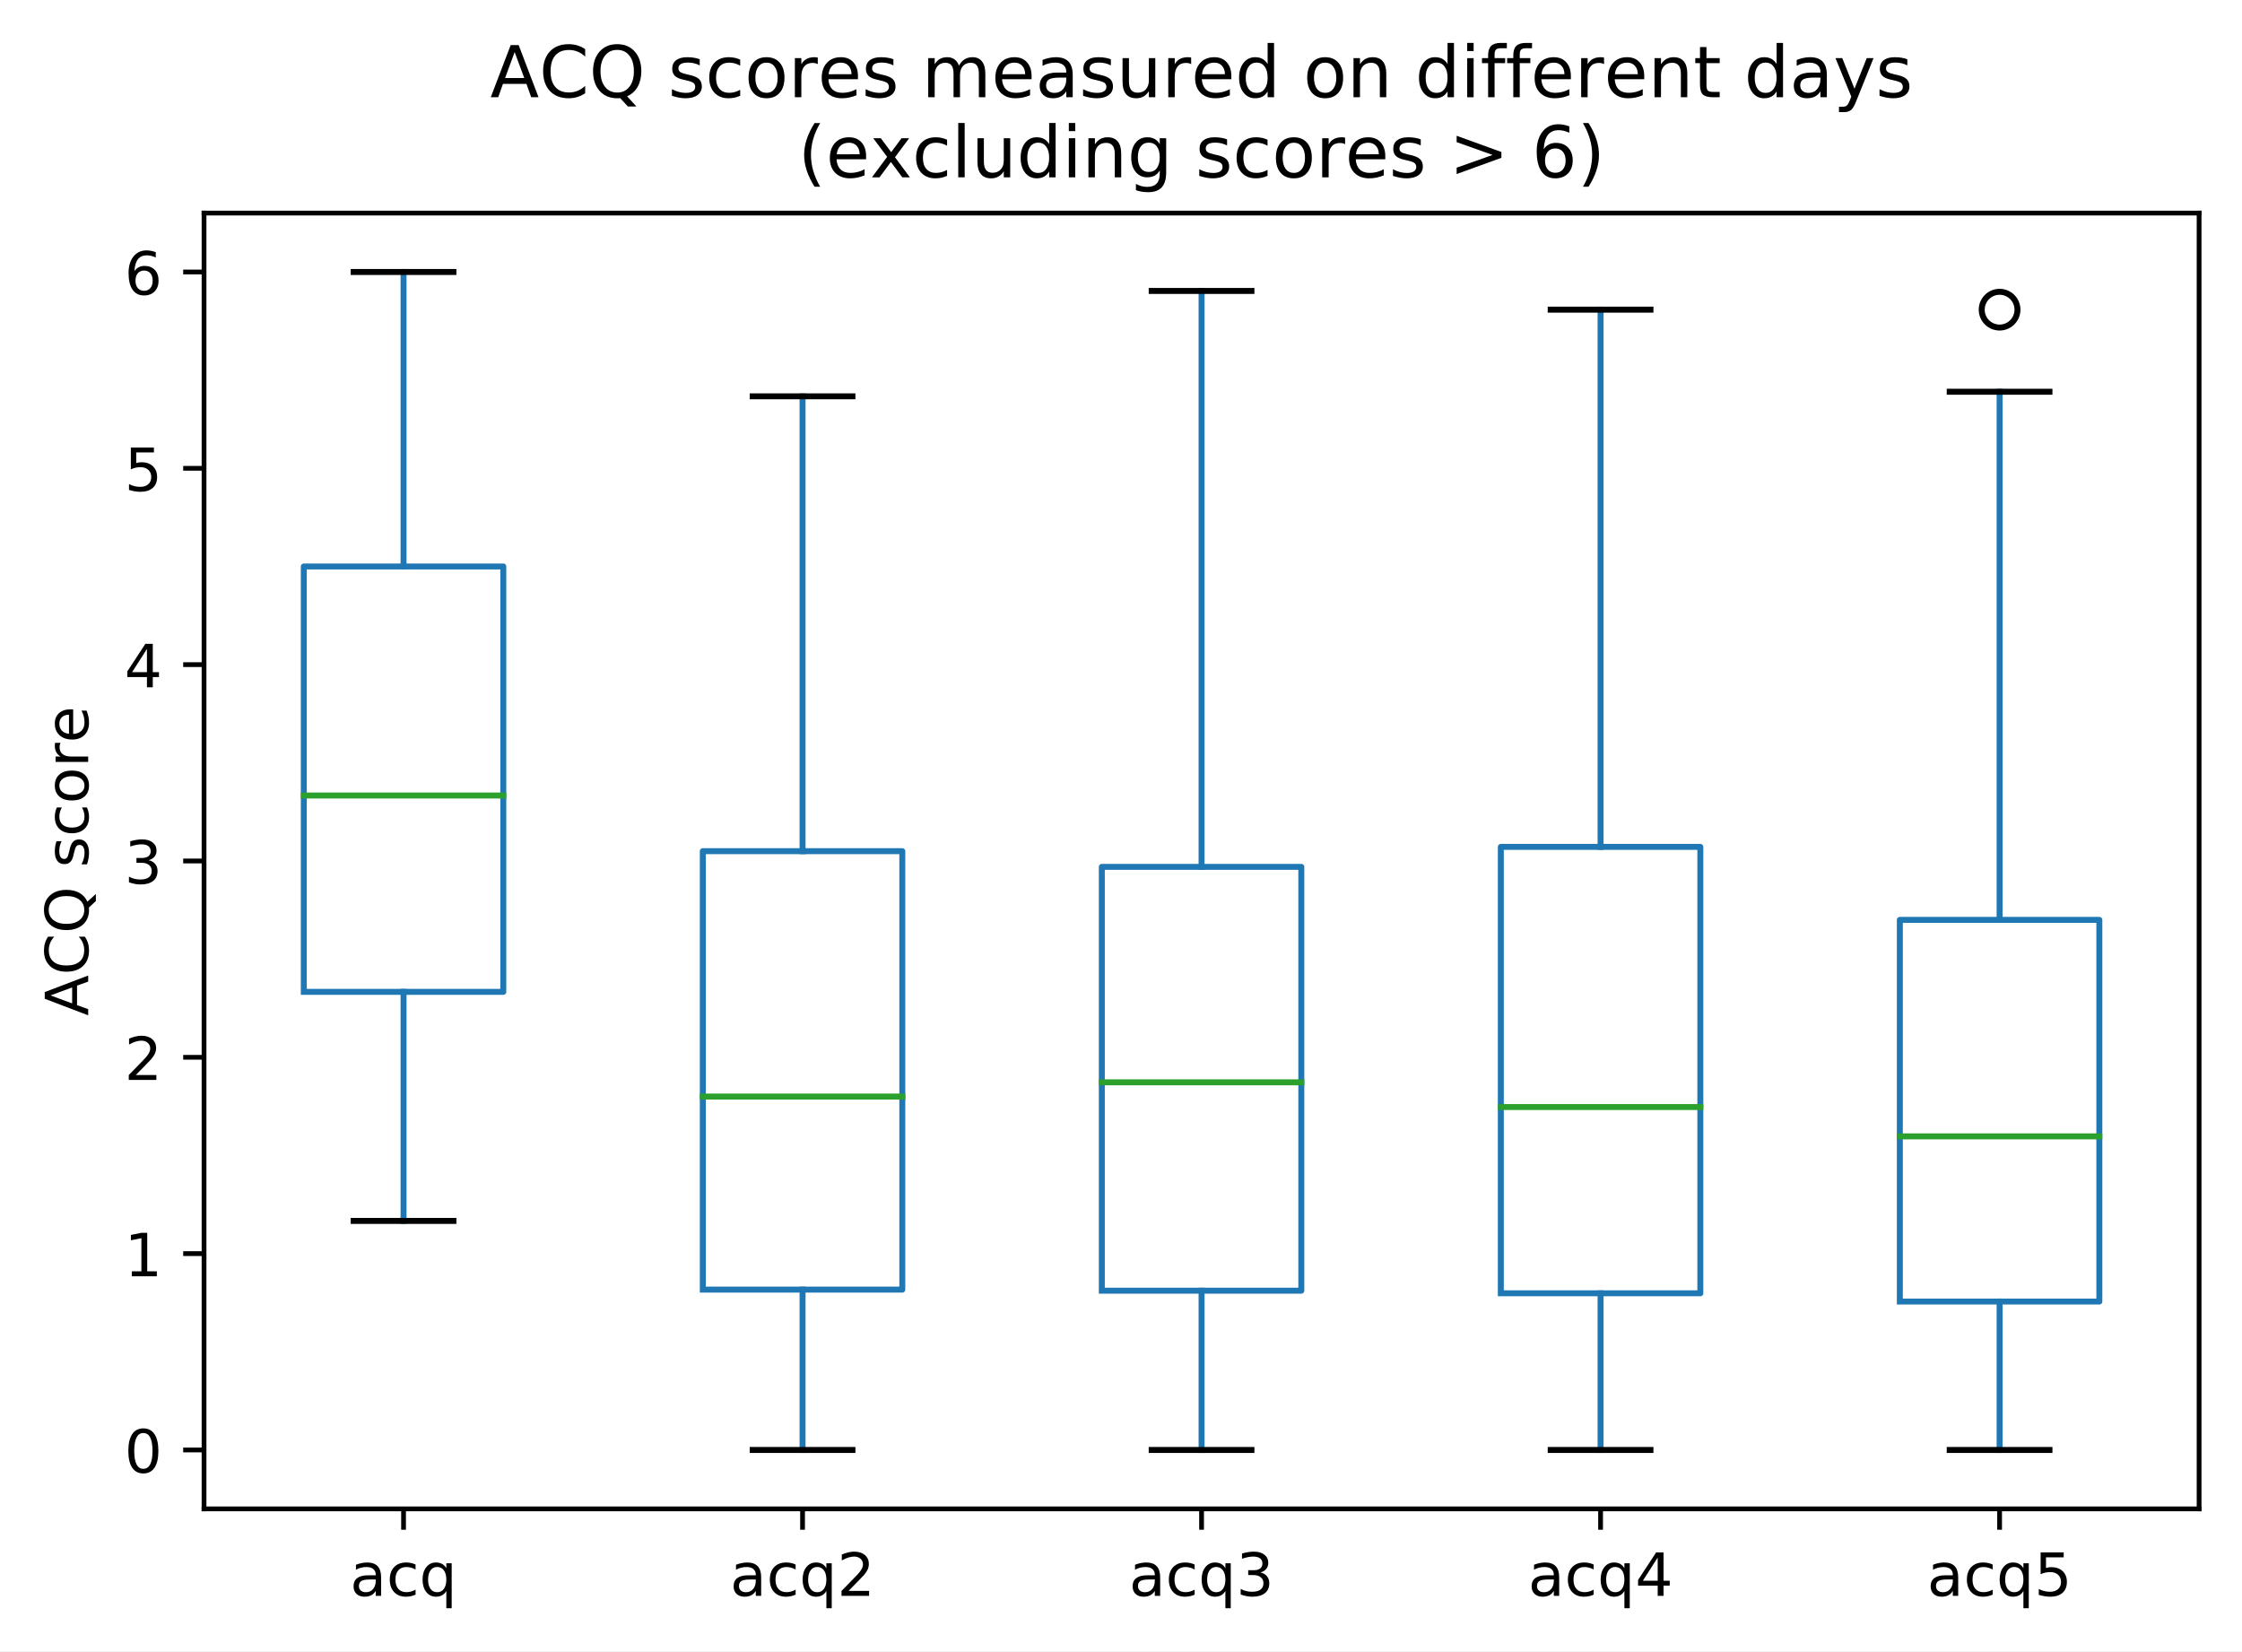
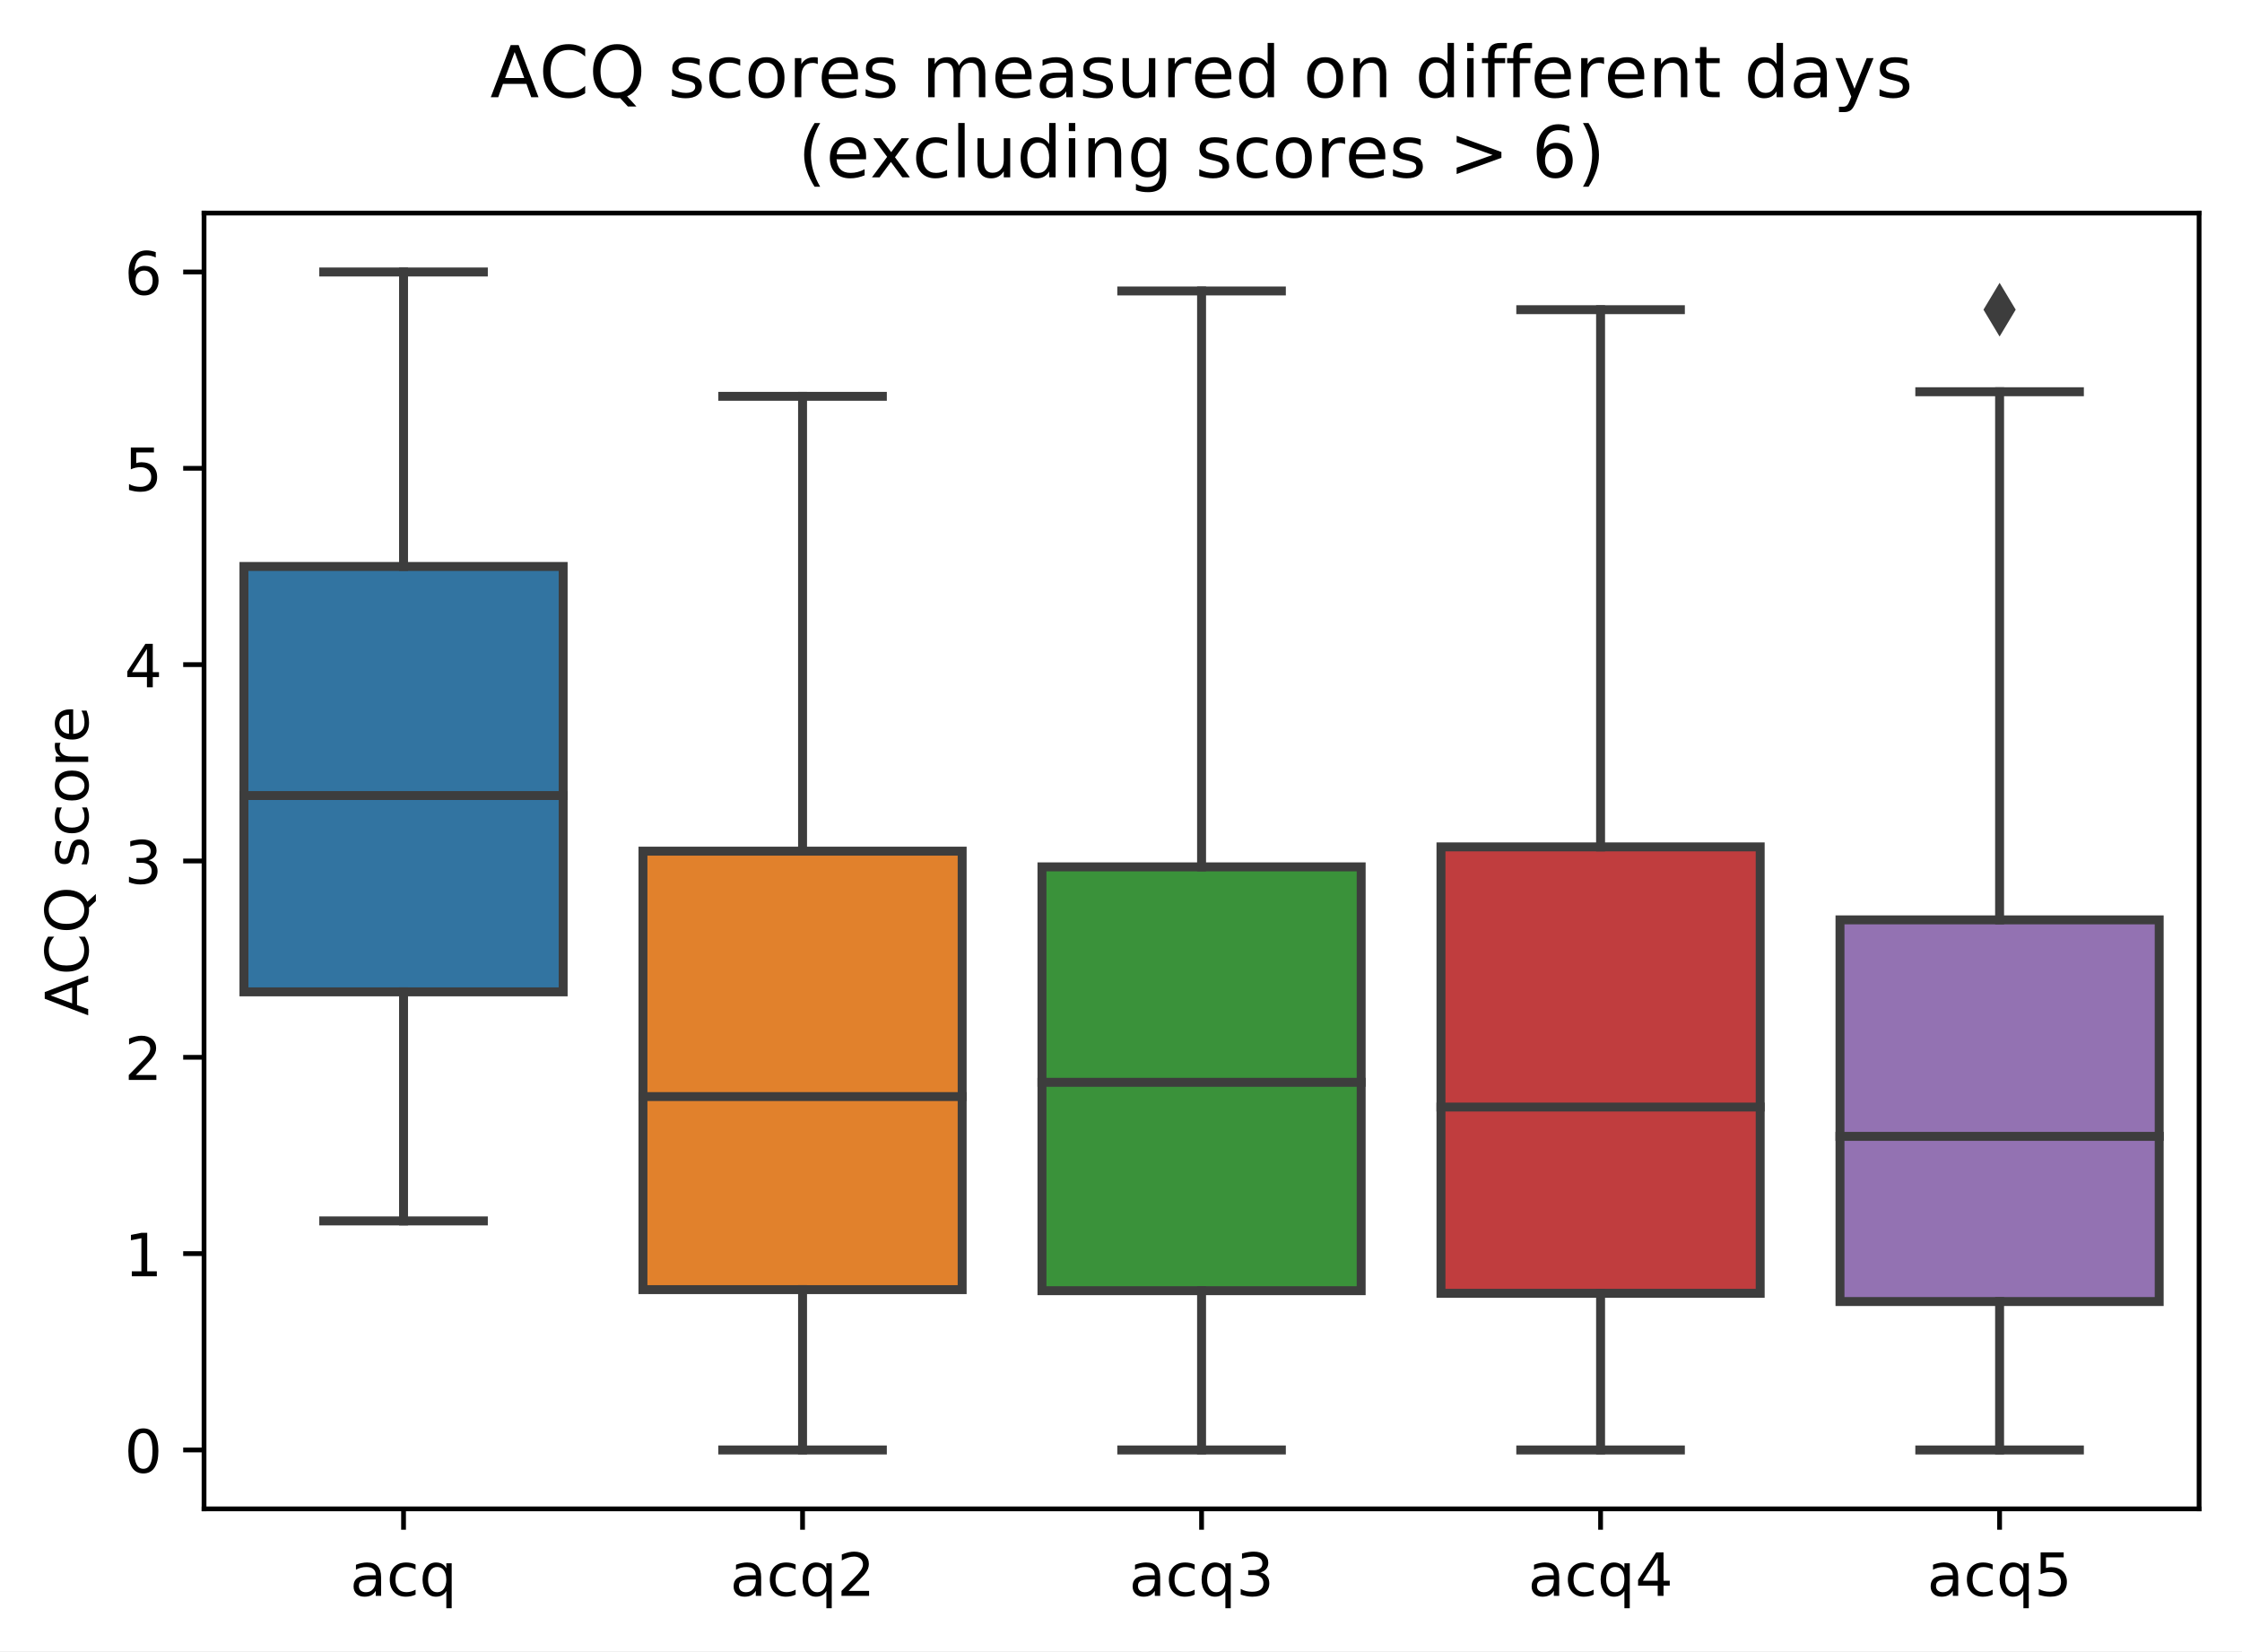
<svg xmlns="http://www.w3.org/2000/svg" xmlns:xlink="http://www.w3.org/1999/xlink" height="277.074pt" version="1.1" viewBox="0 0 376.241 277.074" width="376.241pt">
  <defs>
    <style type="text/css">
*{stroke-linecap:butt;stroke-linejoin:round;white-space:pre;}
  </style>
  </defs>
  <g id="figure_1">
    <g id="patch_1">
      <path d="M 0 277.074  L 376.241 277.074  L 376.241 0  L 0 0  z " style="fill:#ffffff;" />
    </g>
    <g id="axes_1">
      <g id="patch_2">
        <path d="M 34.241 253.196  L 369.041 253.196  L 369.041 35.755  L 34.241 35.755  z " style="fill:#ffffff;" />
      </g>
+       <g id="patch_3">
+         <path clip-path="url(#p1991dcdb70)" d="M 40.937 166.439  L 94.505 166.439  L 94.505 95.057  L 40.937 95.057  L 40.937 166.439  z " style="fill:#3274a1;stroke:#3d3d3d;stroke-linejoin:miter;stroke-width:1.5;" />
+       </g>
+       <g id="patch_4">
+         <path clip-path="url(#p1991dcdb70)" d="M 107.897 216.406  L 161.465 216.406  L 161.465 142.828  L 107.897 142.828  L 107.897 216.406  z " style="fill:#e1812c;stroke:#3d3d3d;stroke-linejoin:miter;stroke-width:1.5;" />
+       </g>
+       <g id="patch_5">
+         <path clip-path="url(#p1991dcdb70)" d="M 174.857 216.585  L 228.425 216.585  L 228.425 145.464  L 174.857 145.464  L 174.857 216.585  z " style="fill:#3a923a;stroke:#3d3d3d;stroke-linejoin:miter;stroke-width:1.5;" />
+       </g>
+       <g id="patch_6">
+         <path clip-path="url(#p1991dcdb70)" d="M 241.817 217.021  L 295.385 217.021  L 295.385 142.112  L 241.817 142.112  L 241.817 217.021  z " style="fill:#c03d3e;stroke:#3d3d3d;stroke-linejoin:miter;stroke-width:1.5;" />
+       </g>
+       <g id="patch_7">
+         <path clip-path="url(#p1991dcdb70)" d="M 308.777 218.405  L 362.345 218.405  L 362.345 154.359  L 308.777 154.359  L 308.777 218.405  z " style="fill:#9372b2;stroke:#3d3d3d;stroke-linejoin:miter;stroke-width:1.5;" />
+       </g>
      <g id="matplotlib.axis_1">
        <g id="xtick_1">
          <g id="line2d_1">
            <defs>
-               <path d="M 0 0  L 0 3.5  " id="m2f1acb181e" style="stroke:#000000;stroke-width:0.8;" />
-             </defs>
-             <g>
-               <use style="stroke:#000000;stroke-width:0.8;" x="67.721" xlink:href="#m2f1acb181e" y="253.196" />
+               <path d="M 0 0  L 0 3.5  " id="m4c26887be6" style="stroke:#000000;stroke-width:0.8;" />
+             </defs>
+             <g>
+               <use style="stroke:#000000;stroke-width:0.8;" x="67.721" xlink:href="#m4c26887be6" y="253.196" />
            </g>
          </g>
          <g id="text_1">
            <defs>
              <path d="M 34.281 27.484  Q 23.391 27.484 19.188 25  Q 14.984 22.516 14.984 16.5  Q 14.984 11.719 18.141 8.906  Q 21.297 6.109 26.703 6.109  Q 34.188 6.109 38.703 11.406  Q 43.219 16.703 43.219 25.484  L 43.219 27.484  z M 52.203 31.203  L 52.203 0  L 43.219 0  L 43.219 8.297  Q 40.141 3.328 35.547 0.953  Q 30.953 -1.422 24.312 -1.422  Q 15.922 -1.422 10.953 3.297  Q 6 8.016 6 15.922  Q 6 25.141 12.172 29.828  Q 18.359 34.516 30.609 34.516  L 43.219 34.516  L 43.219 35.406  Q 43.219 41.609 39.141 45  Q 35.062 48.391 27.688 48.391  Q 23 48.391 18.547 47.266  Q 14.109 46.141 10.016 43.891  L 10.016 52.203  Q 14.938 54.109 19.578 55.047  Q 24.219 56 28.609 56  Q 40.484 56 46.344 49.844  Q 52.203 43.703 52.203 31.203  z " id="DejaVuSans-97" />
              <path d="M 48.781 52.594  L 48.781 44.188  Q 44.969 46.297 41.141 47.344  Q 37.312 48.391 33.406 48.391  Q 24.656 48.391 19.812 42.844  Q 14.984 37.312 14.984 27.297  Q 14.984 17.281 19.812 11.734  Q 24.656 6.203 33.406 6.203  Q 37.312 6.203 41.141 7.25  Q 44.969 8.297 48.781 10.406  L 48.781 2.094  Q 45.016 0.344 40.984 -0.531  Q 36.969 -1.422 32.422 -1.422  Q 20.062 -1.422 12.781 6.344  Q 5.516 14.109 5.516 27.297  Q 5.516 40.672 12.859 48.328  Q 20.219 56 33.016 56  Q 37.156 56 41.109 55.141  Q 45.062 54.297 48.781 52.594  z " id="DejaVuSans-99" />
              <path d="M 14.797 27.297  Q 14.797 17.391 18.875 11.75  Q 22.953 6.109 30.078 6.109  Q 37.203 6.109 41.297 11.75  Q 45.406 17.391 45.406 27.297  Q 45.406 37.203 41.297 42.844  Q 37.203 48.484 30.078 48.484  Q 22.953 48.484 18.875 42.844  Q 14.797 37.203 14.797 27.297  z M 45.406 8.203  Q 42.578 3.328 38.25 0.953  Q 33.938 -1.422 27.875 -1.422  Q 17.969 -1.422 11.734 6.484  Q 5.516 14.406 5.516 27.297  Q 5.516 40.188 11.734 48.094  Q 17.969 56 27.875 56  Q 33.938 56 38.25 53.625  Q 42.578 51.266 45.406 46.391  L 45.406 54.688  L 54.391 54.688  L 54.391 -20.797  L 45.406 -20.797  z " id="DejaVuSans-113" />
            </defs>
            <g transform="translate(58.73313 267.7939)scale(0.1 -0.1)">
              <use xlink:href="#DejaVuSans-97" />
              <use x="61.279" xlink:href="#DejaVuSans-99" />
              <use x="116.26" xlink:href="#DejaVuSans-113" />
            </g>
          </g>
        </g>
        <g id="xtick_2">
          <g id="line2d_2">
            <g>
-               <use style="stroke:#000000;stroke-width:0.8;" x="134.681" xlink:href="#m2f1acb181e" y="253.196" />
+               <use style="stroke:#000000;stroke-width:0.8;" x="134.681" xlink:href="#m4c26887be6" y="253.196" />
            </g>
          </g>
          <g id="text_2">
            <defs>
              <path d="M 19.188 8.297  L 53.609 8.297  L 53.609 0  L 7.328 0  L 7.328 8.297  Q 12.938 14.109 22.625 23.891  Q 32.328 33.688 34.812 36.531  Q 39.547 41.844 41.422 45.531  Q 43.312 49.219 43.312 52.781  Q 43.312 58.594 39.234 62.25  Q 35.156 65.922 28.609 65.922  Q 23.969 65.922 18.812 64.312  Q 13.672 62.703 7.812 59.422  L 7.812 69.391  Q 13.766 71.781 18.938 73  Q 24.125 74.219 28.422 74.219  Q 39.75 74.219 46.484 68.547  Q 53.219 62.891 53.219 53.422  Q 53.219 48.922 51.531 44.891  Q 49.859 40.875 45.406 35.406  Q 44.188 33.984 37.641 27.219  Q 31.109 20.453 19.188 8.297  z " id="DejaVuSans-50" />
            </defs>
            <g transform="translate(122.5119 267.7939)scale(0.1 -0.1)">
              <use xlink:href="#DejaVuSans-97" />
              <use x="61.279" xlink:href="#DejaVuSans-99" />
              <use x="116.26" xlink:href="#DejaVuSans-113" />
              <use x="179.736" xlink:href="#DejaVuSans-50" />
            </g>
          </g>
        </g>
        <g id="xtick_3">
          <g id="line2d_3">
            <g>
-               <use style="stroke:#000000;stroke-width:0.8;" x="201.641" xlink:href="#m2f1acb181e" y="253.196" />
+               <use style="stroke:#000000;stroke-width:0.8;" x="201.641" xlink:href="#m4c26887be6" y="253.196" />
            </g>
          </g>
          <g id="text_3">
            <defs>
              <path d="M 40.578 39.312  Q 47.656 37.797 51.625 33  Q 55.609 28.219 55.609 21.188  Q 55.609 10.406 48.188 4.484  Q 40.766 -1.422 27.094 -1.422  Q 22.516 -1.422 17.656 -0.516  Q 12.797 0.391 7.625 2.203  L 7.625 11.719  Q 11.719 9.328 16.594 8.109  Q 21.484 6.891 26.812 6.891  Q 36.078 6.891 40.938 10.547  Q 45.797 14.203 45.797 21.188  Q 45.797 27.641 41.281 31.266  Q 36.766 34.906 28.719 34.906  L 20.219 34.906  L 20.219 43.016  L 29.109 43.016  Q 36.375 43.016 40.234 45.922  Q 44.094 48.828 44.094 54.297  Q 44.094 59.906 40.109 62.906  Q 36.141 65.922 28.719 65.922  Q 24.656 65.922 20.016 65.031  Q 15.375 64.156 9.812 62.312  L 9.812 71.094  Q 15.438 72.656 20.344 73.438  Q 25.25 74.219 29.594 74.219  Q 40.828 74.219 47.359 69.109  Q 53.906 64.016 53.906 55.328  Q 53.906 49.266 50.438 45.094  Q 46.969 40.922 40.578 39.312  z " id="DejaVuSans-51" />
            </defs>
            <g transform="translate(189.4719 267.7939)scale(0.1 -0.1)">
              <use xlink:href="#DejaVuSans-97" />
              <use x="61.279" xlink:href="#DejaVuSans-99" />
              <use x="116.26" xlink:href="#DejaVuSans-113" />
              <use x="179.736" xlink:href="#DejaVuSans-51" />
            </g>
          </g>
        </g>
        <g id="xtick_4">
          <g id="line2d_4">
            <g>
-               <use style="stroke:#000000;stroke-width:0.8;" x="268.601" xlink:href="#m2f1acb181e" y="253.196" />
+               <use style="stroke:#000000;stroke-width:0.8;" x="268.601" xlink:href="#m4c26887be6" y="253.196" />
            </g>
          </g>
          <g id="text_4">
            <defs>
              <path d="M 37.797 64.312  L 12.891 25.391  L 37.797 25.391  z M 35.203 72.906  L 47.609 72.906  L 47.609 25.391  L 58.016 25.391  L 58.016 17.188  L 47.609 17.188  L 47.609 0  L 37.797 0  L 37.797 17.188  L 4.891 17.188  L 4.891 26.703  z " id="DejaVuSans-52" />
            </defs>
            <g transform="translate(256.4319 267.7939)scale(0.1 -0.1)">
              <use xlink:href="#DejaVuSans-97" />
              <use x="61.279" xlink:href="#DejaVuSans-99" />
              <use x="116.26" xlink:href="#DejaVuSans-113" />
              <use x="179.736" xlink:href="#DejaVuSans-52" />
            </g>
          </g>
        </g>
        <g id="xtick_5">
          <g id="line2d_5">
            <g>
-               <use style="stroke:#000000;stroke-width:0.8;" x="335.561" xlink:href="#m2f1acb181e" y="253.196" />
+               <use style="stroke:#000000;stroke-width:0.8;" x="335.561" xlink:href="#m4c26887be6" y="253.196" />
            </g>
          </g>
          <g id="text_5">
            <defs>
              <path d="M 10.797 72.906  L 49.516 72.906  L 49.516 64.594  L 19.828 64.594  L 19.828 46.734  Q 21.969 47.469 24.109 47.828  Q 26.266 48.188 28.422 48.188  Q 40.625 48.188 47.75 41.5  Q 54.891 34.812 54.891 23.391  Q 54.891 11.625 47.562 5.094  Q 40.234 -1.422 26.906 -1.422  Q 22.312 -1.422 17.547 -0.641  Q 12.797 0.141 7.719 1.703  L 7.719 11.625  Q 12.109 9.234 16.797 8.062  Q 21.484 6.891 26.703 6.891  Q 35.156 6.891 40.078 11.328  Q 45.016 15.766 45.016 23.391  Q 45.016 31 40.078 35.438  Q 35.156 39.891 26.703 39.891  Q 22.75 39.891 18.812 39.016  Q 14.891 38.141 10.797 36.281  z " id="DejaVuSans-53" />
            </defs>
            <g transform="translate(323.3919 267.7939)scale(0.1 -0.1)">
              <use xlink:href="#DejaVuSans-97" />
              <use x="61.279" xlink:href="#DejaVuSans-99" />
              <use x="116.26" xlink:href="#DejaVuSans-113" />
              <use x="179.736" xlink:href="#DejaVuSans-53" />
            </g>
          </g>
        </g>
      </g>
      <g id="matplotlib.axis_2">
        <g id="ytick_1">
          <g id="line2d_6">
            <defs>
-               <path d="M 0 0  L -3.5 0  " id="m93532c48fb" style="stroke:#000000;stroke-width:0.8;" />
-             </defs>
-             <g>
-               <use style="stroke:#000000;stroke-width:0.8;" x="34.241" xlink:href="#m93532c48fb" y="243.312" />
+               <path d="M 0 0  L -3.5 0  " id="m32a9576908" style="stroke:#000000;stroke-width:0.8;" />
+             </defs>
+             <g>
+               <use style="stroke:#000000;stroke-width:0.8;" x="34.241" xlink:href="#m32a9576908" y="243.312" />
            </g>
          </g>
          <g id="text_6">
            <defs>
              <path d="M 31.781 66.406  Q 24.172 66.406 20.328 58.906  Q 16.5 51.422 16.5 36.375  Q 16.5 21.391 20.328 13.891  Q 24.172 6.391 31.781 6.391  Q 39.453 6.391 43.281 13.891  Q 47.125 21.391 47.125 36.375  Q 47.125 51.422 43.281 58.906  Q 39.453 66.406 31.781 66.406  z M 31.781 74.219  Q 44.047 74.219 50.516 64.516  Q 56.984 54.828 56.984 36.375  Q 56.984 17.969 50.516 8.266  Q 44.047 -1.422 31.781 -1.422  Q 19.531 -1.422 13.062 8.266  Q 6.594 17.969 6.594 36.375  Q 6.594 54.828 13.062 64.516  Q 19.531 74.219 31.781 74.219  z " id="DejaVuSans-48" />
            </defs>
            <g transform="translate(20.87813 247.1111)scale(0.1 -0.1)">
              <use xlink:href="#DejaVuSans-48" />
            </g>
          </g>
        </g>
        <g id="ytick_2">
          <g id="line2d_7">
            <g>
-               <use style="stroke:#000000;stroke-width:0.8;" x="34.241" xlink:href="#m93532c48fb" y="210.366" />
+               <use style="stroke:#000000;stroke-width:0.8;" x="34.241" xlink:href="#m32a9576908" y="210.366" />
            </g>
          </g>
          <g id="text_7">
            <defs>
              <path d="M 12.406 8.297  L 28.516 8.297  L 28.516 63.922  L 10.984 60.406  L 10.984 69.391  L 28.422 72.906  L 38.281 72.906  L 38.281 8.297  L 54.391 8.297  L 54.391 0  L 12.406 0  z " id="DejaVuSans-49" />
            </defs>
            <g transform="translate(20.87813 214.1656)scale(0.1 -0.1)">
              <use xlink:href="#DejaVuSans-49" />
            </g>
          </g>
        </g>
        <g id="ytick_3">
          <g id="line2d_8">
            <g>
-               <use style="stroke:#000000;stroke-width:0.8;" x="34.241" xlink:href="#m93532c48fb" y="177.421" />
+               <use style="stroke:#000000;stroke-width:0.8;" x="34.241" xlink:href="#m32a9576908" y="177.421" />
            </g>
          </g>
          <g id="text_8">
            <g transform="translate(20.87813 181.2202)scale(0.1 -0.1)">
              <use xlink:href="#DejaVuSans-50" />
            </g>
          </g>
        </g>
        <g id="ytick_4">
          <g id="line2d_9">
            <g>
-               <use style="stroke:#000000;stroke-width:0.8;" x="34.241" xlink:href="#m93532c48fb" y="144.476" />
+               <use style="stroke:#000000;stroke-width:0.8;" x="34.241" xlink:href="#m32a9576908" y="144.476" />
            </g>
          </g>
          <g id="text_9">
            <g transform="translate(20.87813 148.2747)scale(0.1 -0.1)">
              <use xlink:href="#DejaVuSans-51" />
            </g>
          </g>
        </g>
        <g id="ytick_5">
          <g id="line2d_10">
            <g>
-               <use style="stroke:#000000;stroke-width:0.8;" x="34.241" xlink:href="#m93532c48fb" y="111.53" />
+               <use style="stroke:#000000;stroke-width:0.8;" x="34.241" xlink:href="#m32a9576908" y="111.53" />
            </g>
          </g>
          <g id="text_10">
            <g transform="translate(20.87813 115.3293)scale(0.1 -0.1)">
              <use xlink:href="#DejaVuSans-52" />
            </g>
          </g>
        </g>
        <g id="ytick_6">
          <g id="line2d_11">
            <g>
-               <use style="stroke:#000000;stroke-width:0.8;" x="34.241" xlink:href="#m93532c48fb" y="78.585" />
+               <use style="stroke:#000000;stroke-width:0.8;" x="34.241" xlink:href="#m32a9576908" y="78.585" />
            </g>
          </g>
          <g id="text_11">
            <g transform="translate(20.87813 82.38381)scale(0.1 -0.1)">
              <use xlink:href="#DejaVuSans-53" />
            </g>
          </g>
        </g>
        <g id="ytick_7">
          <g id="line2d_12">
            <g>
-               <use style="stroke:#000000;stroke-width:0.8;" x="34.241" xlink:href="#m93532c48fb" y="45.639" />
+               <use style="stroke:#000000;stroke-width:0.8;" x="34.241" xlink:href="#m32a9576908" y="45.639" />
            </g>
          </g>
          <g id="text_12">
            <defs>
              <path d="M 33.016 40.375  Q 26.375 40.375 22.484 35.828  Q 18.609 31.297 18.609 23.391  Q 18.609 15.531 22.484 10.953  Q 26.375 6.391 33.016 6.391  Q 39.656 6.391 43.531 10.953  Q 47.406 15.531 47.406 23.391  Q 47.406 31.297 43.531 35.828  Q 39.656 40.375 33.016 40.375  z M 52.594 71.297  L 52.594 62.312  Q 48.875 64.062 45.094 64.984  Q 41.312 65.922 37.594 65.922  Q 27.828 65.922 22.672 59.328  Q 17.531 52.734 16.797 39.406  Q 19.672 43.656 24.016 45.922  Q 28.375 48.188 33.594 48.188  Q 44.578 48.188 50.953 41.516  Q 57.328 34.859 57.328 23.391  Q 57.328 12.156 50.688 5.359  Q 44.047 -1.422 33.016 -1.422  Q 20.359 -1.422 13.672 8.266  Q 6.984 17.969 6.984 36.375  Q 6.984 53.656 15.188 63.938  Q 23.391 74.219 37.203 74.219  Q 40.922 74.219 44.703 73.484  Q 48.484 72.75 52.594 71.297  z " id="DejaVuSans-54" />
            </defs>
            <g transform="translate(20.87813 49.43836)scale(0.1 -0.1)">
              <use xlink:href="#DejaVuSans-54" />
            </g>
          </g>
        </g>
        <g id="text_13">
          <defs>
            <path d="M 34.188 63.188  L 20.797 26.906  L 47.609 26.906  z M 28.609 72.906  L 39.797 72.906  L 67.578 0  L 57.328 0  L 50.688 18.703  L 17.828 18.703  L 11.188 0  L 0.781 0  z " id="DejaVuSans-65" />
            <path d="M 64.406 67.281  L 64.406 56.891  Q 59.422 61.531 53.781 63.812  Q 48.141 66.109 41.797 66.109  Q 29.297 66.109 22.656 58.469  Q 16.016 50.828 16.016 36.375  Q 16.016 21.969 22.656 14.328  Q 29.297 6.688 41.797 6.688  Q 48.141 6.688 53.781 8.984  Q 59.422 11.281 64.406 15.922  L 64.406 5.609  Q 59.234 2.094 53.438 0.328  Q 47.656 -1.422 41.219 -1.422  Q 24.656 -1.422 15.125 8.703  Q 5.609 18.844 5.609 36.375  Q 5.609 53.953 15.125 64.078  Q 24.656 74.219 41.219 74.219  Q 47.75 74.219 53.531 72.484  Q 59.328 70.75 64.406 67.281  z " id="DejaVuSans-67" />
            <path d="M 39.406 66.219  Q 28.656 66.219 22.328 58.203  Q 16.016 50.203 16.016 36.375  Q 16.016 22.609 22.328 14.594  Q 28.656 6.594 39.406 6.594  Q 50.141 6.594 56.422 14.594  Q 62.703 22.609 62.703 36.375  Q 62.703 50.203 56.422 58.203  Q 50.141 66.219 39.406 66.219  z M 53.219 1.312  L 66.219 -12.891  L 54.297 -12.891  L 43.5 -1.219  Q 41.891 -1.312 41.031 -1.359  Q 40.188 -1.422 39.406 -1.422  Q 24.031 -1.422 14.812 8.859  Q 5.609 19.141 5.609 36.375  Q 5.609 53.656 14.812 63.938  Q 24.031 74.219 39.406 74.219  Q 54.734 74.219 63.906 63.938  Q 73.094 53.656 73.094 36.375  Q 73.094 23.688 67.984 14.641  Q 62.891 5.609 53.219 1.312  z " id="DejaVuSans-81" />
            <path id="DejaVuSans-32" />
            <path d="M 44.281 53.078  L 44.281 44.578  Q 40.484 46.531 36.375 47.5  Q 32.281 48.484 27.875 48.484  Q 21.188 48.484 17.844 46.438  Q 14.5 44.391 14.5 40.281  Q 14.5 37.156 16.891 35.375  Q 19.281 33.594 26.516 31.984  L 29.594 31.297  Q 39.156 29.25 43.188 25.516  Q 47.219 21.781 47.219 15.094  Q 47.219 7.469 41.188 3.016  Q 35.156 -1.422 24.609 -1.422  Q 20.219 -1.422 15.453 -0.562  Q 10.688 0.297 5.422 2  L 5.422 11.281  Q 10.406 8.688 15.234 7.391  Q 20.062 6.109 24.812 6.109  Q 31.156 6.109 34.562 8.281  Q 37.984 10.453 37.984 14.406  Q 37.984 18.062 35.516 20.016  Q 33.062 21.969 24.703 23.781  L 21.578 24.516  Q 13.234 26.266 9.516 29.906  Q 5.812 33.547 5.812 39.891  Q 5.812 47.609 11.281 51.797  Q 16.75 56 26.812 56  Q 31.781 56 36.172 55.266  Q 40.578 54.547 44.281 53.078  z " id="DejaVuSans-115" />
            <path d="M 30.609 48.391  Q 23.391 48.391 19.188 42.75  Q 14.984 37.109 14.984 27.297  Q 14.984 17.484 19.156 11.844  Q 23.344 6.203 30.609 6.203  Q 37.797 6.203 41.984 11.859  Q 46.188 17.531 46.188 27.297  Q 46.188 37.016 41.984 42.703  Q 37.797 48.391 30.609 48.391  z M 30.609 56  Q 42.328 56 49.016 48.375  Q 55.719 40.766 55.719 27.297  Q 55.719 13.875 49.016 6.219  Q 42.328 -1.422 30.609 -1.422  Q 18.844 -1.422 12.172 6.219  Q 5.516 13.875 5.516 27.297  Q 5.516 40.766 12.172 48.375  Q 18.844 56 30.609 56  z " id="DejaVuSans-111" />
            <path d="M 41.109 46.297  Q 39.594 47.172 37.812 47.578  Q 36.031 48 33.891 48  Q 26.266 48 22.188 43.047  Q 18.109 38.094 18.109 28.812  L 18.109 0  L 9.078 0  L 9.078 54.688  L 18.109 54.688  L 18.109 46.188  Q 20.953 51.172 25.484 53.578  Q 30.031 56 36.531 56  Q 37.453 56 38.578 55.875  Q 39.703 55.766 41.062 55.516  z " id="DejaVuSans-114" />
            <path d="M 56.203 29.594  L 56.203 25.203  L 14.891 25.203  Q 15.484 15.922 20.484 11.062  Q 25.484 6.203 34.422 6.203  Q 39.594 6.203 44.453 7.469  Q 49.312 8.734 54.109 11.281  L 54.109 2.781  Q 49.266 0.734 44.188 -0.344  Q 39.109 -1.422 33.891 -1.422  Q 20.797 -1.422 13.156 6.188  Q 5.516 13.812 5.516 26.812  Q 5.516 40.234 12.766 48.109  Q 20.016 56 32.328 56  Q 43.359 56 49.781 48.891  Q 56.203 41.797 56.203 29.594  z M 47.219 32.234  Q 47.125 39.594 43.094 43.984  Q 39.062 48.391 32.422 48.391  Q 24.906 48.391 20.391 44.141  Q 15.875 39.891 15.188 32.172  z " id="DejaVuSans-101" />
          </defs>
          <g transform="translate(14.79844 170.4552)rotate(-90)scale(0.1 -0.1)">
            <use xlink:href="#DejaVuSans-65" />
            <use x="68.393" xlink:href="#DejaVuSans-67" />
            <use x="138.217" xlink:href="#DejaVuSans-81" />
            <use x="216.928" xlink:href="#DejaVuSans-32" />
            <use x="248.715" xlink:href="#DejaVuSans-115" />
            <use x="300.814" xlink:href="#DejaVuSans-99" />
            <use x="355.795" xlink:href="#DejaVuSans-111" />
            <use x="416.977" xlink:href="#DejaVuSans-114" />
            <use x="458.059" xlink:href="#DejaVuSans-101" />
          </g>
        </g>
      </g>
      <g id="line2d_13">
-         <path clip-path="url(#p3488b7d84b)" d="M 50.981 166.439  L 84.461 166.439  L 84.461 95.057  L 50.981 95.057  L 50.981 166.439  " style="fill:none;stroke:#1f77b4;stroke-linecap:square;" />
+         <path clip-path="url(#p1991dcdb70)" d="M 67.721 166.439  L 67.721 204.875  " style="fill:none;stroke:#3d3d3d;stroke-linecap:square;stroke-width:1.5;" />
      </g>
      <g id="line2d_14">
-         <path clip-path="url(#p3488b7d84b)" d="M 67.721 166.439  L 67.721 204.875  " style="fill:none;stroke:#1f77b4;stroke-linecap:square;" />
+         <path clip-path="url(#p1991dcdb70)" d="M 67.721 95.057  L 67.721 45.639  " style="fill:none;stroke:#3d3d3d;stroke-linecap:square;stroke-width:1.5;" />
      </g>
      <g id="line2d_15">
-         <path clip-path="url(#p3488b7d84b)" d="M 67.721 95.057  L 67.721 45.639  " style="fill:none;stroke:#1f77b4;stroke-linecap:square;" />
+         <path clip-path="url(#p1991dcdb70)" d="M 54.329 204.875  L 81.113 204.875  " style="fill:none;stroke:#3d3d3d;stroke-linecap:square;stroke-width:1.5;" />
      </g>
      <g id="line2d_16">
-         <path clip-path="url(#p3488b7d84b)" d="M 59.351 204.875  L 76.091 204.875  " style="fill:none;stroke:#000000;stroke-linecap:square;" />
-       </g>
-       <g id="line2d_17">
-         <path clip-path="url(#p3488b7d84b)" d="M 59.351 45.639  L 76.091 45.639  " style="fill:none;stroke:#000000;stroke-linecap:square;" />
-       </g>
-       <g id="line2d_18" />
+         <path clip-path="url(#p1991dcdb70)" d="M 54.329 45.639  L 81.113 45.639  " style="fill:none;stroke:#3d3d3d;stroke-linecap:square;stroke-width:1.5;" />
+       </g>
+       <g id="line2d_17" />
+       <g id="line2d_18">
+         <path clip-path="url(#p1991dcdb70)" d="M 134.681 216.406  L 134.681 243.312  " style="fill:none;stroke:#3d3d3d;stroke-linecap:square;stroke-width:1.5;" />
+       </g>
      <g id="line2d_19">
-         <path clip-path="url(#p3488b7d84b)" d="M 117.941 216.406  L 151.421 216.406  L 151.421 142.828  L 117.941 142.828  L 117.941 216.406  " style="fill:none;stroke:#1f77b4;stroke-linecap:square;" />
+         <path clip-path="url(#p1991dcdb70)" d="M 134.681 142.828  L 134.681 66.505  " style="fill:none;stroke:#3d3d3d;stroke-linecap:square;stroke-width:1.5;" />
      </g>
      <g id="line2d_20">
-         <path clip-path="url(#p3488b7d84b)" d="M 134.681 216.406  L 134.681 243.312  " style="fill:none;stroke:#1f77b4;stroke-linecap:square;" />
+         <path clip-path="url(#p1991dcdb70)" d="M 121.289 243.312  L 148.073 243.312  " style="fill:none;stroke:#3d3d3d;stroke-linecap:square;stroke-width:1.5;" />
      </g>
      <g id="line2d_21">
-         <path clip-path="url(#p3488b7d84b)" d="M 134.681 142.828  L 134.681 66.505  " style="fill:none;stroke:#1f77b4;stroke-linecap:square;" />
-       </g>
-       <g id="line2d_22">
-         <path clip-path="url(#p3488b7d84b)" d="M 126.311 243.312  L 143.051 243.312  " style="fill:none;stroke:#000000;stroke-linecap:square;" />
-       </g>
+         <path clip-path="url(#p1991dcdb70)" d="M 121.289 66.505  L 148.073 66.505  " style="fill:none;stroke:#3d3d3d;stroke-linecap:square;stroke-width:1.5;" />
+       </g>
+       <g id="line2d_22" />
      <g id="line2d_23">
-         <path clip-path="url(#p3488b7d84b)" d="M 126.311 66.505  L 143.051 66.505  " style="fill:none;stroke:#000000;stroke-linecap:square;" />
-       </g>
-       <g id="line2d_24" />
+         <path clip-path="url(#p1991dcdb70)" d="M 201.641 216.585  L 201.641 243.312  " style="fill:none;stroke:#3d3d3d;stroke-linecap:square;stroke-width:1.5;" />
+       </g>
+       <g id="line2d_24">
+         <path clip-path="url(#p1991dcdb70)" d="M 201.641 145.464  L 201.641 48.824  " style="fill:none;stroke:#3d3d3d;stroke-linecap:square;stroke-width:1.5;" />
+       </g>
      <g id="line2d_25">
-         <path clip-path="url(#p3488b7d84b)" d="M 184.901 216.585  L 218.381 216.585  L 218.381 145.464  L 184.901 145.464  L 184.901 216.585  " style="fill:none;stroke:#1f77b4;stroke-linecap:square;" />
+         <path clip-path="url(#p1991dcdb70)" d="M 188.249 243.312  L 215.033 243.312  " style="fill:none;stroke:#3d3d3d;stroke-linecap:square;stroke-width:1.5;" />
      </g>
      <g id="line2d_26">
-         <path clip-path="url(#p3488b7d84b)" d="M 201.641 216.585  L 201.641 243.312  " style="fill:none;stroke:#1f77b4;stroke-linecap:square;" />
-       </g>
-       <g id="line2d_27">
-         <path clip-path="url(#p3488b7d84b)" d="M 201.641 145.464  L 201.641 48.824  " style="fill:none;stroke:#1f77b4;stroke-linecap:square;" />
-       </g>
+         <path clip-path="url(#p1991dcdb70)" d="M 188.249 48.824  L 215.033 48.824  " style="fill:none;stroke:#3d3d3d;stroke-linecap:square;stroke-width:1.5;" />
+       </g>
+       <g id="line2d_27" />
      <g id="line2d_28">
-         <path clip-path="url(#p3488b7d84b)" d="M 193.271 243.312  L 210.011 243.312  " style="fill:none;stroke:#000000;stroke-linecap:square;" />
+         <path clip-path="url(#p1991dcdb70)" d="M 268.601 217.021  L 268.601 243.312  " style="fill:none;stroke:#3d3d3d;stroke-linecap:square;stroke-width:1.5;" />
      </g>
      <g id="line2d_29">
-         <path clip-path="url(#p3488b7d84b)" d="M 193.271 48.824  L 210.011 48.824  " style="fill:none;stroke:#000000;stroke-linecap:square;" />
-       </g>
-       <g id="line2d_30" />
+         <path clip-path="url(#p1991dcdb70)" d="M 268.601 142.112  L 268.601 51.965  " style="fill:none;stroke:#3d3d3d;stroke-linecap:square;stroke-width:1.5;" />
+       </g>
+       <g id="line2d_30">
+         <path clip-path="url(#p1991dcdb70)" d="M 255.209 243.312  L 281.993 243.312  " style="fill:none;stroke:#3d3d3d;stroke-linecap:square;stroke-width:1.5;" />
+       </g>
      <g id="line2d_31">
-         <path clip-path="url(#p3488b7d84b)" d="M 251.861 217.021  L 285.341 217.021  L 285.341 142.112  L 251.861 142.112  L 251.861 217.021  " style="fill:none;stroke:#1f77b4;stroke-linecap:square;" />
-       </g>
-       <g id="line2d_32">
-         <path clip-path="url(#p3488b7d84b)" d="M 268.601 217.021  L 268.601 243.312  " style="fill:none;stroke:#1f77b4;stroke-linecap:square;" />
-       </g>
+         <path clip-path="url(#p1991dcdb70)" d="M 255.209 51.965  L 281.993 51.965  " style="fill:none;stroke:#3d3d3d;stroke-linecap:square;stroke-width:1.5;" />
+       </g>
+       <g id="line2d_32" />
      <g id="line2d_33">
-         <path clip-path="url(#p3488b7d84b)" d="M 268.601 142.112  L 268.601 51.965  " style="fill:none;stroke:#1f77b4;stroke-linecap:square;" />
+         <path clip-path="url(#p1991dcdb70)" d="M 335.561 218.405  L 335.561 243.312  " style="fill:none;stroke:#3d3d3d;stroke-linecap:square;stroke-width:1.5;" />
      </g>
      <g id="line2d_34">
-         <path clip-path="url(#p3488b7d84b)" d="M 260.231 243.312  L 276.971 243.312  " style="fill:none;stroke:#000000;stroke-linecap:square;" />
+         <path clip-path="url(#p1991dcdb70)" d="M 335.561 154.359  L 335.561 65.736  " style="fill:none;stroke:#3d3d3d;stroke-linecap:square;stroke-width:1.5;" />
      </g>
      <g id="line2d_35">
-         <path clip-path="url(#p3488b7d84b)" d="M 260.231 51.965  L 276.971 51.965  " style="fill:none;stroke:#000000;stroke-linecap:square;" />
-       </g>
-       <g id="line2d_36" />
+         <path clip-path="url(#p1991dcdb70)" d="M 322.169 243.312  L 348.953 243.312  " style="fill:none;stroke:#3d3d3d;stroke-linecap:square;stroke-width:1.5;" />
+       </g>
+       <g id="line2d_36">
+         <path clip-path="url(#p1991dcdb70)" d="M 322.169 65.736  L 348.953 65.736  " style="fill:none;stroke:#3d3d3d;stroke-linecap:square;stroke-width:1.5;" />
+       </g>
      <g id="line2d_37">
-         <path clip-path="url(#p3488b7d84b)" d="M 318.821 218.405  L 352.301 218.405  L 352.301 154.359  L 318.821 154.359  L 318.821 218.405  " style="fill:none;stroke:#1f77b4;stroke-linecap:square;" />
+         <defs>
+           <path d="M 0 3.536  L 2.121 0  L 0 -3.536  L -2.121 0  z " id="m811f9fa3fc" style="stroke:#3d3d3d;stroke-linejoin:miter;" />
+         </defs>
+         <g clip-path="url(#p1991dcdb70)">
+           <use style="fill:#3d3d3d;stroke:#3d3d3d;stroke-linejoin:miter;" x="335.561" xlink:href="#m811f9fa3fc" y="51.965" />
+         </g>
      </g>
      <g id="line2d_38">
-         <path clip-path="url(#p3488b7d84b)" d="M 335.561 218.405  L 335.561 243.312  " style="fill:none;stroke:#1f77b4;stroke-linecap:square;" />
+         <path clip-path="url(#p1991dcdb70)" d="M 40.937 133.494  L 94.505 133.494  " style="fill:none;stroke:#3d3d3d;stroke-linecap:square;stroke-width:1.5;" />
      </g>
      <g id="line2d_39">
-         <path clip-path="url(#p3488b7d84b)" d="M 335.561 154.359  L 335.561 65.736  " style="fill:none;stroke:#1f77b4;stroke-linecap:square;" />
+         <path clip-path="url(#p1991dcdb70)" d="M 107.897 184.01  L 161.465 184.01  " style="fill:none;stroke:#3d3d3d;stroke-linecap:square;stroke-width:1.5;" />
      </g>
      <g id="line2d_40">
-         <path clip-path="url(#p3488b7d84b)" d="M 327.191 243.312  L 343.931 243.312  " style="fill:none;stroke:#000000;stroke-linecap:square;" />
+         <path clip-path="url(#p1991dcdb70)" d="M 174.857 181.621  L 228.425 181.621  " style="fill:none;stroke:#3d3d3d;stroke-linecap:square;stroke-width:1.5;" />
      </g>
      <g id="line2d_41">
-         <path clip-path="url(#p3488b7d84b)" d="M 327.191 65.736  L 343.931 65.736  " style="fill:none;stroke:#000000;stroke-linecap:square;" />
+         <path clip-path="url(#p1991dcdb70)" d="M 241.817 185.767  L 295.385 185.767  " style="fill:none;stroke:#3d3d3d;stroke-linecap:square;stroke-width:1.5;" />
      </g>
      <g id="line2d_42">
-         <defs>
-           <path d="M 0 3  C 0.796 3 1.559 2.684 2.121 2.121  C 2.684 1.559 3 0.796 3 0  C 3 -0.796 2.684 -1.559 2.121 -2.121  C 1.559 -2.684 0.796 -3 0 -3  C -0.796 -3 -1.559 -2.684 -2.121 -2.121  C -2.684 -1.559 -3 -0.796 -3 0  C -3 0.796 -2.684 1.559 -2.121 2.121  C -1.559 2.684 -0.796 3 0 3  z " id="m208e9f02b0" style="stroke:#000000;" />
-         </defs>
-         <g clip-path="url(#p3488b7d84b)">
-           <use style="fill-opacity:0;stroke:#000000;" x="335.561" xlink:href="#m208e9f02b0" y="51.965" />
-         </g>
-       </g>
-       <g id="line2d_43">
-         <path clip-path="url(#p3488b7d84b)" d="M 50.981 133.494  L 84.461 133.494  " style="fill:none;stroke:#2ca02c;stroke-linecap:square;" />
-       </g>
-       <g id="line2d_44">
-         <path clip-path="url(#p3488b7d84b)" d="M 117.941 184.01  L 151.421 184.01  " style="fill:none;stroke:#2ca02c;stroke-linecap:square;" />
-       </g>
-       <g id="line2d_45">
-         <path clip-path="url(#p3488b7d84b)" d="M 184.901 181.621  L 218.381 181.621  " style="fill:none;stroke:#2ca02c;stroke-linecap:square;" />
-       </g>
-       <g id="line2d_46">
-         <path clip-path="url(#p3488b7d84b)" d="M 251.861 185.767  L 285.341 185.767  " style="fill:none;stroke:#2ca02c;stroke-linecap:square;" />
-       </g>
-       <g id="line2d_47">
-         <path clip-path="url(#p3488b7d84b)" d="M 318.821 190.691  L 352.301 190.691  " style="fill:none;stroke:#2ca02c;stroke-linecap:square;" />
-       </g>
-       <g id="patch_3">
+         <path clip-path="url(#p1991dcdb70)" d="M 308.777 190.691  L 362.345 190.691  " style="fill:none;stroke:#3d3d3d;stroke-linecap:square;stroke-width:1.5;" />
+       </g>
+       <g id="patch_8">
        <path d="M 34.241 253.196  L 34.241 35.755  " style="fill:none;stroke:#000000;stroke-linecap:square;stroke-linejoin:miter;stroke-width:0.8;" />
      </g>
-       <g id="patch_4">
+       <g id="patch_9">
        <path d="M 369.041 253.196  L 369.041 35.755  " style="fill:none;stroke:#000000;stroke-linecap:square;stroke-linejoin:miter;stroke-width:0.8;" />
      </g>
-       <g id="patch_5">
+       <g id="patch_10">
        <path d="M 34.241 253.196  L 369.041 253.196  " style="fill:none;stroke:#000000;stroke-linecap:square;stroke-linejoin:miter;stroke-width:0.8;" />
      </g>
-       <g id="patch_6">
+       <g id="patch_11">
        <path d="M 34.241 35.755  L 369.041 35.755  " style="fill:none;stroke:#000000;stroke-linecap:square;stroke-linejoin:miter;stroke-width:0.8;" />
      </g>
      <g id="text_14">
        <defs>
          <path d="M 52 44.188  Q 55.375 50.25 60.062 53.125  Q 64.75 56 71.094 56  Q 79.641 56 84.281 50.016  Q 88.922 44.047 88.922 33.016  L 88.922 0  L 79.891 0  L 79.891 32.719  Q 79.891 40.578 77.094 44.375  Q 74.312 48.188 68.609 48.188  Q 61.625 48.188 57.562 43.547  Q 53.516 38.922 53.516 30.906  L 53.516 0  L 44.484 0  L 44.484 32.719  Q 44.484 40.625 41.703 44.406  Q 38.922 48.188 33.109 48.188  Q 26.219 48.188 22.156 43.531  Q 18.109 38.875 18.109 30.906  L 18.109 0  L 9.078 0  L 9.078 54.688  L 18.109 54.688  L 18.109 46.188  Q 21.188 51.219 25.484 53.609  Q 29.781 56 35.688 56  Q 41.656 56 45.828 52.969  Q 50 49.953 52 44.188  z " id="DejaVuSans-109" />
          <path d="M 8.5 21.578  L 8.5 54.688  L 17.484 54.688  L 17.484 21.922  Q 17.484 14.156 20.5 10.266  Q 23.531 6.391 29.594 6.391  Q 36.859 6.391 41.078 11.031  Q 45.312 15.672 45.312 23.688  L 45.312 54.688  L 54.297 54.688  L 54.297 0  L 45.312 0  L 45.312 8.406  Q 42.047 3.422 37.719 1  Q 33.406 -1.422 27.688 -1.422  Q 18.266 -1.422 13.375 4.438  Q 8.5 10.297 8.5 21.578  z M 31.109 56  z " id="DejaVuSans-117" />
          <path d="M 45.406 46.391  L 45.406 75.984  L 54.391 75.984  L 54.391 0  L 45.406 0  L 45.406 8.203  Q 42.578 3.328 38.25 0.953  Q 33.938 -1.422 27.875 -1.422  Q 17.969 -1.422 11.734 6.484  Q 5.516 14.406 5.516 27.297  Q 5.516 40.188 11.734 48.094  Q 17.969 56 27.875 56  Q 33.938 56 38.25 53.625  Q 42.578 51.266 45.406 46.391  z M 14.797 27.297  Q 14.797 17.391 18.875 11.75  Q 22.953 6.109 30.078 6.109  Q 37.203 6.109 41.297 11.75  Q 45.406 17.391 45.406 27.297  Q 45.406 37.203 41.297 42.844  Q 37.203 48.484 30.078 48.484  Q 22.953 48.484 18.875 42.844  Q 14.797 37.203 14.797 27.297  z " id="DejaVuSans-100" />
          <path d="M 54.891 33.016  L 54.891 0  L 45.906 0  L 45.906 32.719  Q 45.906 40.484 42.875 44.328  Q 39.844 48.188 33.797 48.188  Q 26.516 48.188 22.312 43.547  Q 18.109 38.922 18.109 30.906  L 18.109 0  L 9.078 0  L 9.078 54.688  L 18.109 54.688  L 18.109 46.188  Q 21.344 51.125 25.703 53.562  Q 30.078 56 35.797 56  Q 45.219 56 50.047 50.172  Q 54.891 44.344 54.891 33.016  z " id="DejaVuSans-110" />
          <path d="M 9.422 54.688  L 18.406 54.688  L 18.406 0  L 9.422 0  z M 9.422 75.984  L 18.406 75.984  L 18.406 64.594  L 9.422 64.594  z " id="DejaVuSans-105" />
          <path d="M 37.109 75.984  L 37.109 68.5  L 28.516 68.5  Q 23.688 68.5 21.797 66.547  Q 19.922 64.594 19.922 59.516  L 19.922 54.688  L 34.719 54.688  L 34.719 47.703  L 19.922 47.703  L 19.922 0  L 10.891 0  L 10.891 47.703  L 2.297 47.703  L 2.297 54.688  L 10.891 54.688  L 10.891 58.5  Q 10.891 67.625 15.141 71.797  Q 19.391 75.984 28.609 75.984  z " id="DejaVuSans-102" />
          <path d="M 18.312 70.219  L 18.312 54.688  L 36.812 54.688  L 36.812 47.703  L 18.312 47.703  L 18.312 18.016  Q 18.312 11.328 20.141 9.422  Q 21.969 7.516 27.594 7.516  L 36.812 7.516  L 36.812 0  L 27.594 0  Q 17.188 0 13.234 3.875  Q 9.281 7.766 9.281 18.016  L 9.281 47.703  L 2.688 47.703  L 2.688 54.688  L 9.281 54.688  L 9.281 70.219  z " id="DejaVuSans-116" />
          <path d="M 32.172 -5.078  Q 28.375 -14.844 24.75 -17.812  Q 21.141 -20.797 15.094 -20.797  L 7.906 -20.797  L 7.906 -13.281  L 13.188 -13.281  Q 16.891 -13.281 18.938 -11.516  Q 21 -9.766 23.484 -3.219  L 25.094 0.875  L 2.984 54.688  L 12.5 54.688  L 29.594 11.922  L 46.688 54.688  L 56.203 54.688  z " id="DejaVuSans-121" />
        </defs>
        <g transform="translate(82.265 16.31812)scale(0.12 -0.12)">
          <use xlink:href="#DejaVuSans-65" />
          <use x="68.393" xlink:href="#DejaVuSans-67" />
          <use x="138.217" xlink:href="#DejaVuSans-81" />
          <use x="216.928" xlink:href="#DejaVuSans-32" />
          <use x="248.715" xlink:href="#DejaVuSans-115" />
          <use x="300.814" xlink:href="#DejaVuSans-99" />
          <use x="355.795" xlink:href="#DejaVuSans-111" />
          <use x="416.977" xlink:href="#DejaVuSans-114" />
          <use x="458.059" xlink:href="#DejaVuSans-101" />
          <use x="519.582" xlink:href="#DejaVuSans-115" />
          <use x="571.682" xlink:href="#DejaVuSans-32" />
          <use x="603.469" xlink:href="#DejaVuSans-109" />
          <use x="700.881" xlink:href="#DejaVuSans-101" />
          <use x="762.404" xlink:href="#DejaVuSans-97" />
          <use x="823.684" xlink:href="#DejaVuSans-115" />
          <use x="875.783" xlink:href="#DejaVuSans-117" />
          <use x="939.162" xlink:href="#DejaVuSans-114" />
          <use x="980.244" xlink:href="#DejaVuSans-101" />
          <use x="1041.768" xlink:href="#DejaVuSans-100" />
          <use x="1105.244" xlink:href="#DejaVuSans-32" />
          <use x="1137.031" xlink:href="#DejaVuSans-111" />
          <use x="1198.213" xlink:href="#DejaVuSans-110" />
          <use x="1261.592" xlink:href="#DejaVuSans-32" />
          <use x="1293.379" xlink:href="#DejaVuSans-100" />
          <use x="1356.855" xlink:href="#DejaVuSans-105" />
          <use x="1384.639" xlink:href="#DejaVuSans-102" />
          <use x="1419.844" xlink:href="#DejaVuSans-102" />
          <use x="1455.049" xlink:href="#DejaVuSans-101" />
          <use x="1516.572" xlink:href="#DejaVuSans-114" />
          <use x="1557.654" xlink:href="#DejaVuSans-101" />
          <use x="1619.178" xlink:href="#DejaVuSans-110" />
          <use x="1682.557" xlink:href="#DejaVuSans-116" />
          <use x="1721.766" xlink:href="#DejaVuSans-32" />
          <use x="1753.553" xlink:href="#DejaVuSans-100" />
          <use x="1817.029" xlink:href="#DejaVuSans-97" />
          <use x="1878.309" xlink:href="#DejaVuSans-121" />
          <use x="1937.488" xlink:href="#DejaVuSans-115" />
        </g>
        <defs>
          <path d="M 31 75.875  Q 24.469 64.656 21.281 53.656  Q 18.109 42.672 18.109 31.391  Q 18.109 20.125 21.312 9.062  Q 24.516 -2 31 -13.188  L 23.188 -13.188  Q 15.875 -1.703 12.234 9.375  Q 8.594 20.453 8.594 31.391  Q 8.594 42.281 12.203 53.312  Q 15.828 64.359 23.188 75.875  z " id="DejaVuSans-40" />
          <path d="M 54.891 54.688  L 35.109 28.078  L 55.906 0  L 45.312 0  L 29.391 21.484  L 13.484 0  L 2.875 0  L 24.125 28.609  L 4.688 54.688  L 15.281 54.688  L 29.781 35.203  L 44.281 54.688  z " id="DejaVuSans-120" />
          <path d="M 9.422 75.984  L 18.406 75.984  L 18.406 0  L 9.422 0  z " id="DejaVuSans-108" />
          <path d="M 45.406 27.984  Q 45.406 37.75 41.375 43.109  Q 37.359 48.484 30.078 48.484  Q 22.859 48.484 18.828 43.109  Q 14.797 37.75 14.797 27.984  Q 14.797 18.266 18.828 12.891  Q 22.859 7.516 30.078 7.516  Q 37.359 7.516 41.375 12.891  Q 45.406 18.266 45.406 27.984  z M 54.391 6.781  Q 54.391 -7.172 48.188 -13.984  Q 42 -20.797 29.203 -20.797  Q 24.469 -20.797 20.266 -20.094  Q 16.062 -19.391 12.109 -17.922  L 12.109 -9.188  Q 16.062 -11.328 19.922 -12.344  Q 23.781 -13.375 27.781 -13.375  Q 36.625 -13.375 41.016 -8.766  Q 45.406 -4.156 45.406 5.172  L 45.406 9.625  Q 42.625 4.781 38.281 2.391  Q 33.938 0 27.875 0  Q 17.828 0 11.672 7.656  Q 5.516 15.328 5.516 27.984  Q 5.516 40.672 11.672 48.328  Q 17.828 56 27.875 56  Q 33.938 56 38.281 53.609  Q 42.625 51.219 45.406 46.391  L 45.406 54.688  L 54.391 54.688  z " id="DejaVuSans-103" />
          <path d="M 10.594 49.219  L 10.594 58.109  L 73.188 35.406  L 73.188 27.297  L 10.594 4.594  L 10.594 13.484  L 60.891 31.297  z " id="DejaVuSans-62" />
          <path d="M 8.016 75.875  L 15.828 75.875  Q 23.141 64.359 26.781 53.312  Q 30.422 42.281 30.422 31.391  Q 30.422 20.453 26.781 9.375  Q 23.141 -1.703 15.828 -13.188  L 8.016 -13.188  Q 14.5 -2 17.703 9.062  Q 20.906 20.125 20.906 31.391  Q 20.906 42.672 17.703 53.656  Q 14.5 64.656 8.016 75.875  z " id="DejaVuSans-41" />
        </defs>
        <g transform="translate(133.9175 29.7555)scale(0.12 -0.12)">
          <use xlink:href="#DejaVuSans-40" />
          <use x="39.014" xlink:href="#DejaVuSans-101" />
          <use x="100.521" xlink:href="#DejaVuSans-120" />
          <use x="159.686" xlink:href="#DejaVuSans-99" />
          <use x="214.666" xlink:href="#DejaVuSans-108" />
          <use x="242.449" xlink:href="#DejaVuSans-117" />
          <use x="305.828" xlink:href="#DejaVuSans-100" />
          <use x="369.305" xlink:href="#DejaVuSans-105" />
          <use x="397.088" xlink:href="#DejaVuSans-110" />
          <use x="460.467" xlink:href="#DejaVuSans-103" />
          <use x="523.943" xlink:href="#DejaVuSans-32" />
          <use x="555.73" xlink:href="#DejaVuSans-115" />
          <use x="607.83" xlink:href="#DejaVuSans-99" />
          <use x="662.811" xlink:href="#DejaVuSans-111" />
          <use x="723.992" xlink:href="#DejaVuSans-114" />
          <use x="765.074" xlink:href="#DejaVuSans-101" />
          <use x="826.598" xlink:href="#DejaVuSans-115" />
          <use x="878.697" xlink:href="#DejaVuSans-32" />
          <use x="910.484" xlink:href="#DejaVuSans-62" />
          <use x="994.273" xlink:href="#DejaVuSans-32" />
          <use x="1026.061" xlink:href="#DejaVuSans-54" />
          <use x="1089.684" xlink:href="#DejaVuSans-41" />
        </g>
      </g>
    </g>
  </g>
  <defs>
-     <clipPath id="p3488b7d84b">
+     <clipPath id="p1991dcdb70">
      <rect height="217.44" width="334.8" x="34.241" y="35.755" />
    </clipPath>
  </defs>
</svg>
